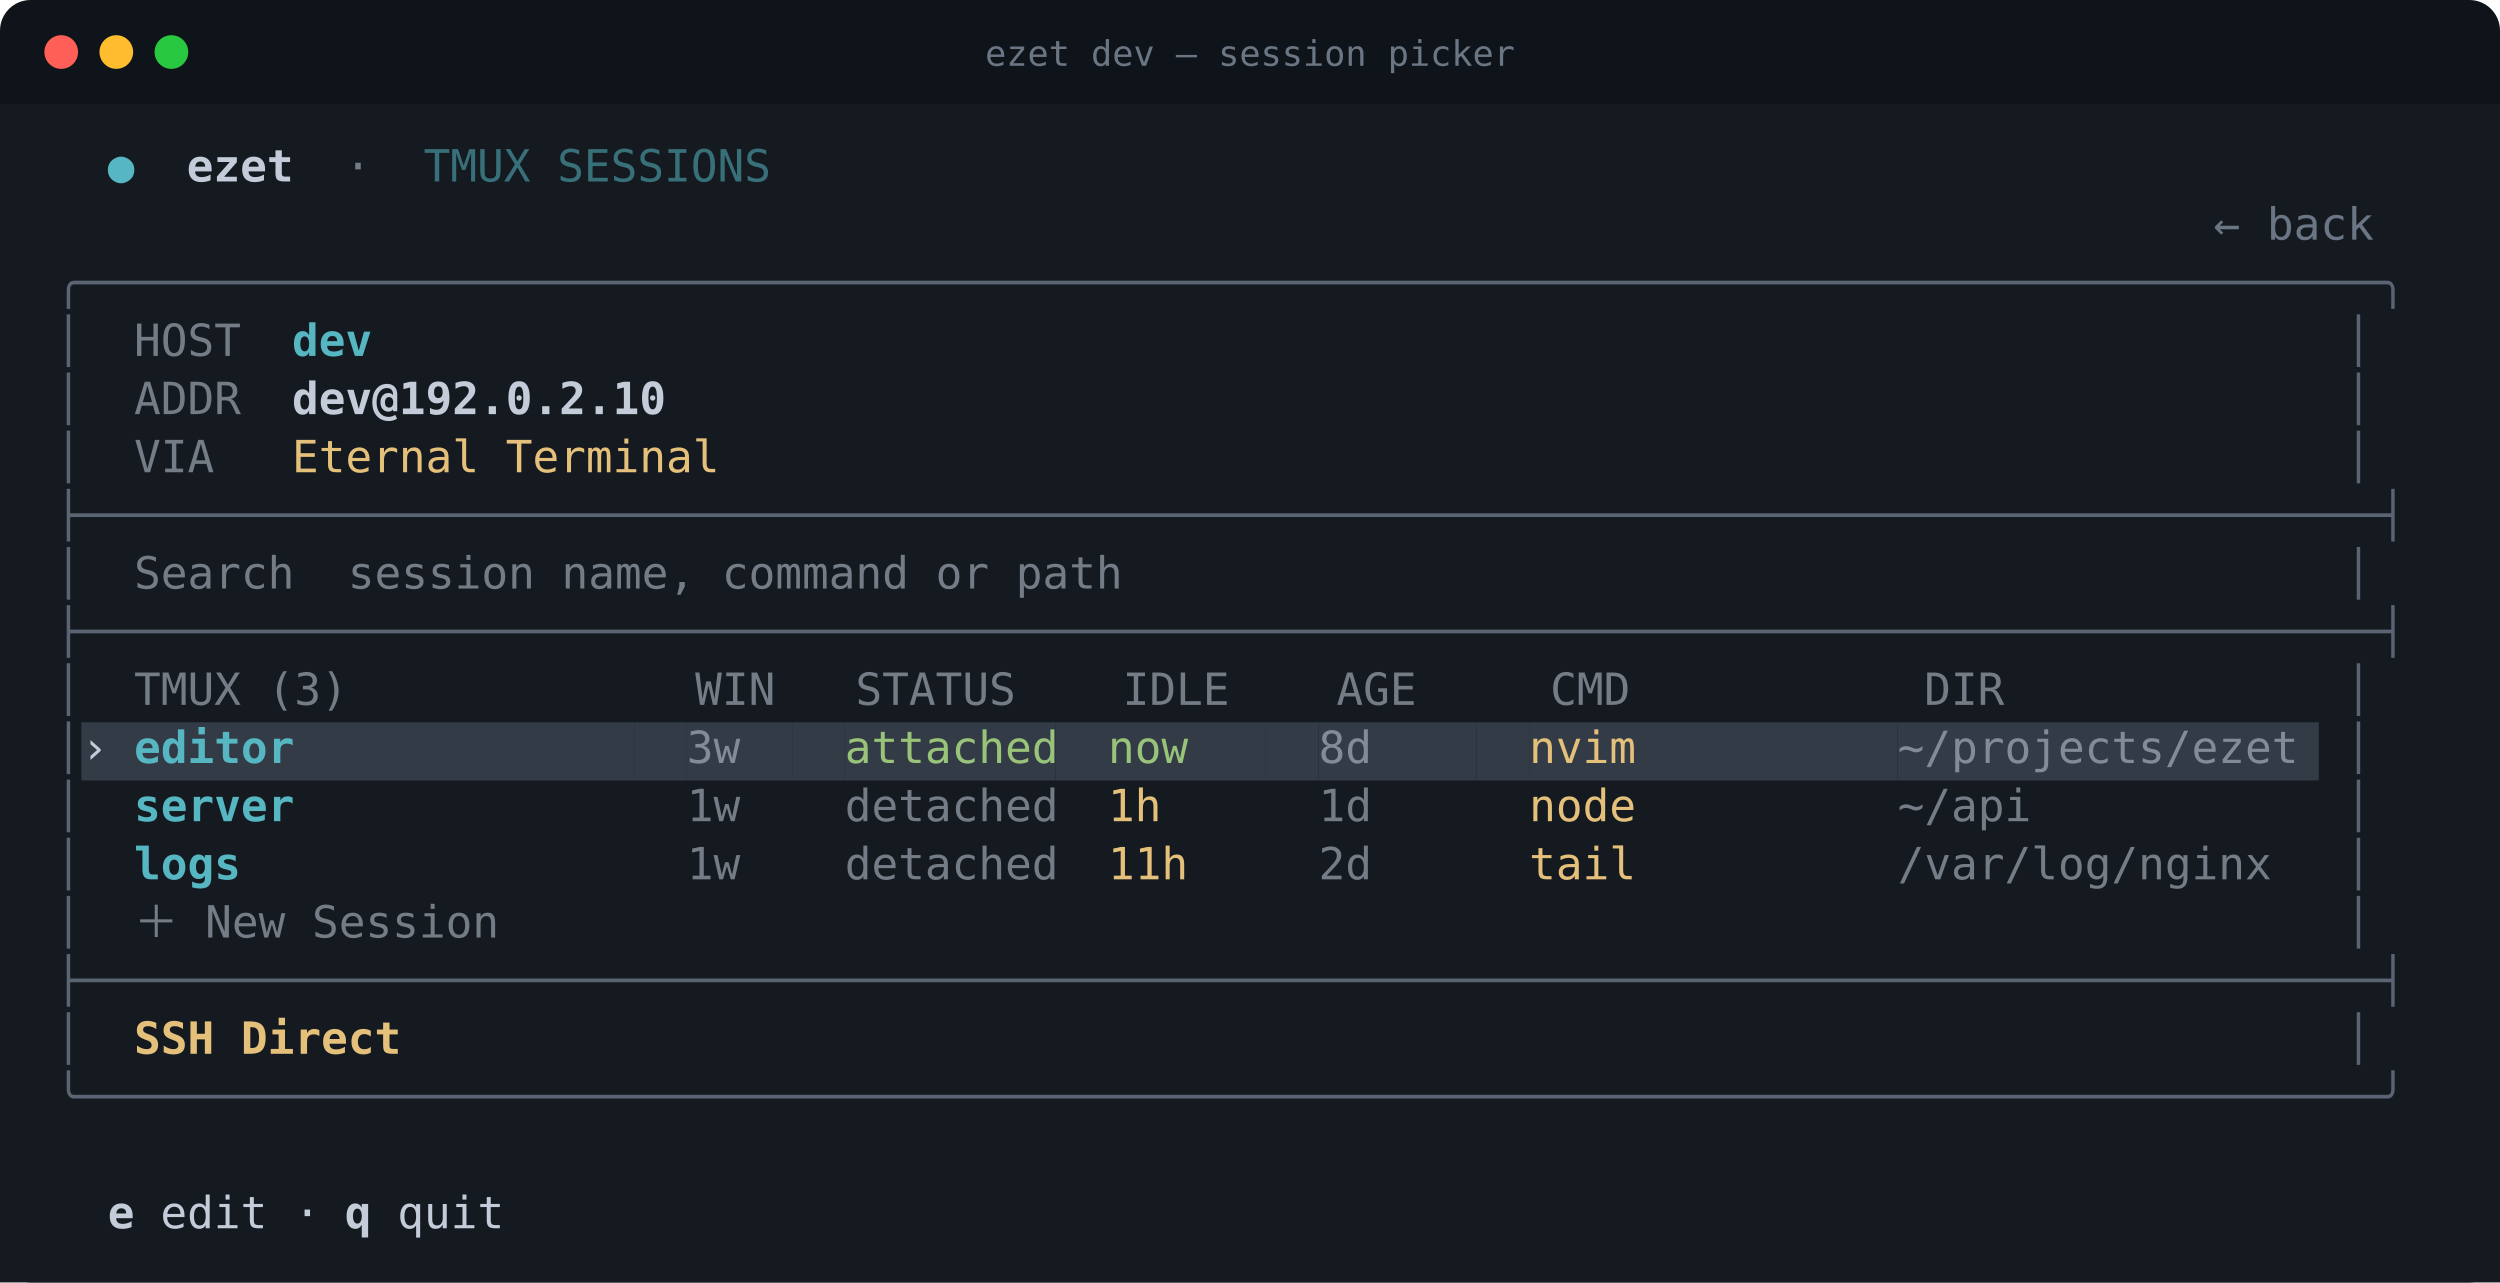
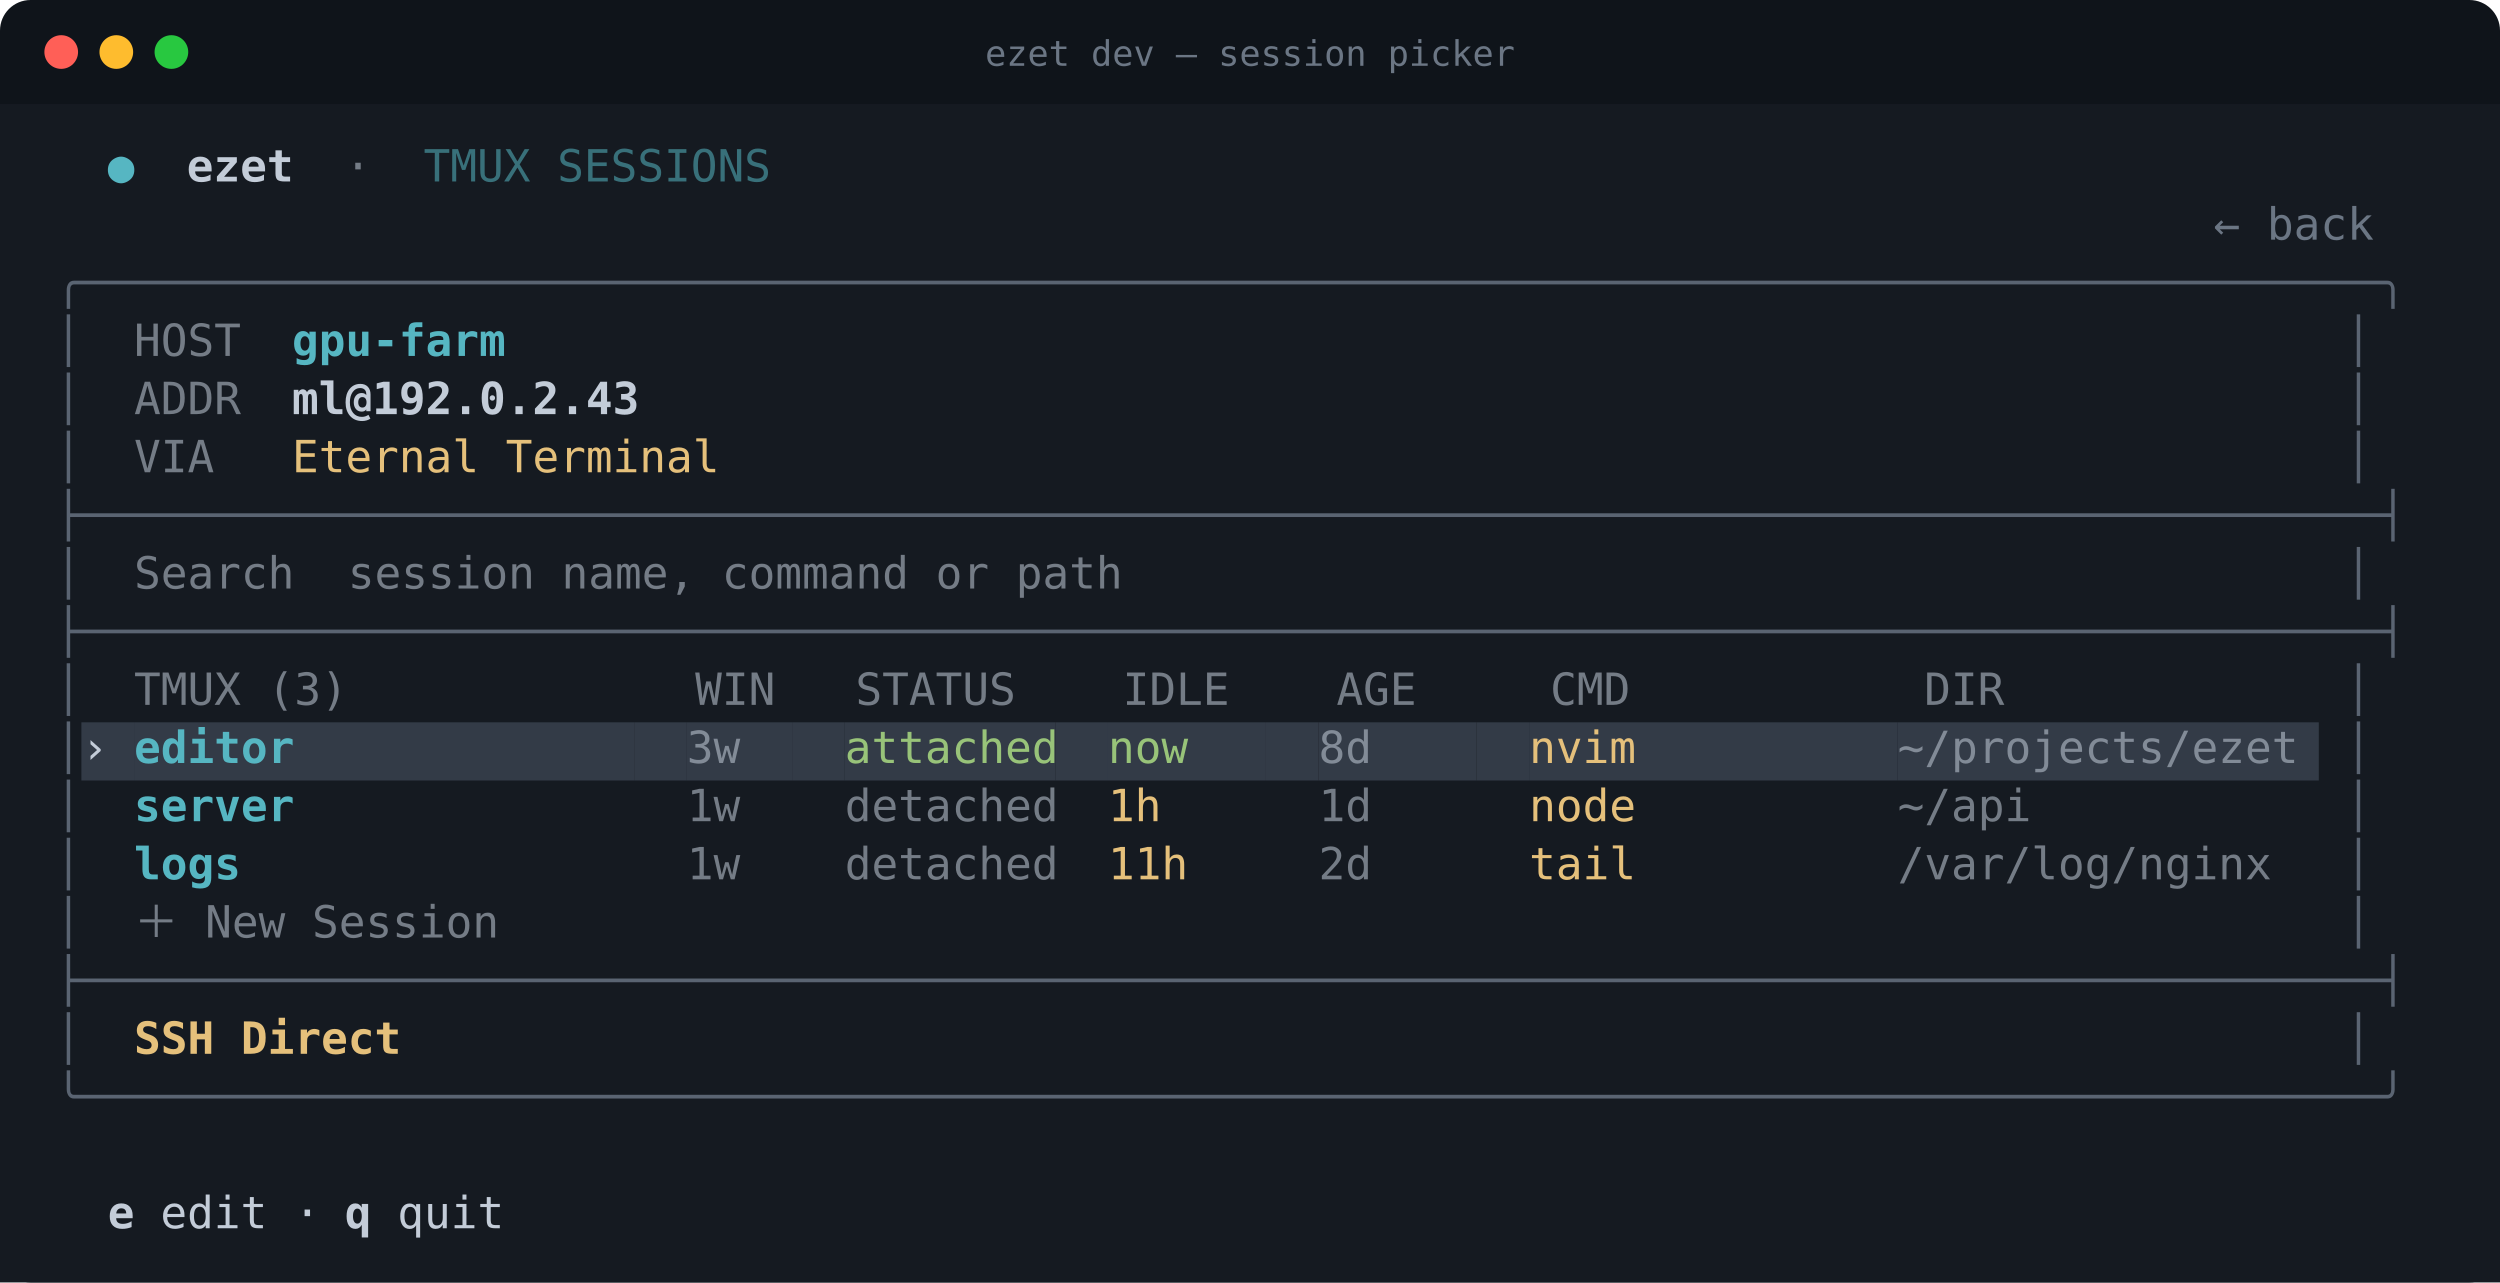
<svg xmlns="http://www.w3.org/2000/svg" width="816.8" height="419.0" viewBox="0 0 816.8 419.0" font-family="ui-monospace,SFMono-Regular,Menlo,Consolas,monospace" xml:space="preserve">
  <rect width="816.8" height="419.0" rx="10" fill="#0f141a" />
  <rect y="34.0" width="816.8" height="385.0" fill="#151a21" />
  <circle cx="20" cy="17" r="5.5" fill="#ff5f57" />
  <circle cx="38" cy="17" r="5.5" fill="#febc2e" />
  <circle cx="56" cy="17" r="5.5" fill="#28c840" />
  <text x="408.4" y="21.5" fill="#6b7684" font-size="11.5" text-anchor="middle">ezet dev — session picker</text>
  <rect x="26.6" y="236.0" width="17.2" height="19.0" fill="#333b47" />
  <rect x="43.8" y="236.0" width="163.4" height="19.0" fill="#333b47" />
  <rect x="207.2" y="236.0" width="17.2" height="19.0" fill="#333b47" />
  <rect x="224.4" y="236.0" width="34.4" height="19.0" fill="#333b47" />
  <rect x="258.8" y="236.0" width="17.2" height="19.0" fill="#333b47" />
  <rect x="276.0" y="236.0" width="68.8" height="19.0" fill="#333b47" />
  <rect x="344.8" y="236.0" width="17.2" height="19.0" fill="#333b47" />
  <rect x="362.0" y="236.0" width="51.6" height="19.0" fill="#333b47" />
  <rect x="413.6" y="236.0" width="17.2" height="19.0" fill="#333b47" />
  <rect x="430.8" y="236.0" width="51.6" height="19.0" fill="#333b47" />
  <rect x="482.4" y="236.0" width="17.2" height="19.0" fill="#333b47" />
  <rect x="499.6" y="236.0" width="103.2" height="19.0" fill="#333b47" />
  <rect x="602.8" y="236.0" width="17.2" height="19.0" fill="#333b47" />
  <rect x="620.0" y="236.0" width="137.6" height="19.0" fill="#333b47" />
  <text x="35.2" y="59.3" fill="#56b6c2" font-size="14.5" xml:space="preserve">●</text>
  <text x="61 69.6 78.2 86.8" y="59.3" fill="#c3ccd8" font-size="14.5" xml:space="preserve" font-weight="600">ezet</text>
  <text x="112.6" y="59.3" fill="#c3ccd8" font-size="14.5" xml:space="preserve" opacity="0.55">·</text>
  <text x="138.4 147 155.6 164.2 172.8 181.4 190 198.6 207.2 215.8 224.4 233 241.6" y="59.3" fill="#56b6c2" font-size="14.5" xml:space="preserve" opacity="0.55">TMUX SESSIONS</text>
  <text x="723.2 731.8 740.4 749 757.6 766.2" y="78.3" fill="#6b7684" font-size="14.5" xml:space="preserve">← back</text>
  <text x="18 26.6 35.2 43.8 52.4 61 69.6 78.2 86.8 95.4 104 112.6 121.2 129.8 138.4 147 155.6 164.2 172.8 181.4 190 198.6 207.2 215.8 224.4 233 241.6 250.2 258.8 267.4 276 284.6 293.2 301.8 310.4 319 327.6 336.2 344.8 353.4 362 370.6 379.2 387.8 396.4 405 413.6 422.2 430.8 439.4 448 456.6 465.2 473.8 482.4 491 499.6 508.2 516.8 525.4 534 542.6 551.2 559.8 568.4 577 585.6 594.2 602.8 611.4 620 628.6 637.2 645.8 654.4 663 671.6 680.2 688.8 697.4 706 714.6 723.2 731.8 740.4 749 757.6 766.2" y="97.3" fill="#5a6472" font-size="14.5" xml:space="preserve">╭──────────────────────────────────────────────────────────────────────────────────────╮</text>
  <text x="18" y="116.3" fill="#5a6472" font-size="14.5" xml:space="preserve">│</text>
  <text x="43.8 52.4 61 69.6" y="116.3" fill="#c3ccd8" font-size="14.5" xml:space="preserve" opacity="0.55">HOST</text>
-   <text x="95.4 104 112.6" y="116.3" fill="#56b6c2" font-size="14.5" xml:space="preserve" font-weight="600">dev</text>
+   <text x="95.4 104 112.6 121.2 129.8 138.4 147 155.6" y="116.3" fill="#56b6c2" font-size="14.5" xml:space="preserve" font-weight="600">gpu-farm</text>
  <text x="766.2" y="116.3" fill="#5a6472" font-size="14.5" xml:space="preserve">│</text>
  <text x="18" y="135.3" fill="#5a6472" font-size="14.5" xml:space="preserve">│</text>
  <text x="43.8 52.4 61 69.6" y="135.3" fill="#c3ccd8" font-size="14.5" xml:space="preserve" opacity="0.55">ADDR</text>
-   <text x="95.4 104 112.6 121.2 129.8 138.4 147 155.6 164.2 172.8 181.4 190 198.6 207.2" y="135.3" fill="#c3ccd8" font-size="14.5" xml:space="preserve" font-weight="600">dev@192.0.2.10</text>
+   <text x="95.4 104 112.6 121.2 129.8 138.4 147 155.6 164.2 172.8 181.4 190 198.6" y="135.3" fill="#c3ccd8" font-size="14.5" xml:space="preserve" font-weight="600">ml@192.0.2.43</text>
  <text x="766.2" y="135.3" fill="#5a6472" font-size="14.5" xml:space="preserve">│</text>
  <text x="18" y="154.3" fill="#5a6472" font-size="14.5" xml:space="preserve">│</text>
  <text x="43.8 52.4 61" y="154.3" fill="#c3ccd8" font-size="14.5" xml:space="preserve" opacity="0.55">VIA</text>
  <text x="95.4 104 112.6 121.2 129.8 138.4 147 155.6 164.2 172.8 181.4 190 198.6 207.2 215.8 224.4" y="154.3" fill="#e5c07b" font-size="14.5" xml:space="preserve">Eternal Terminal</text>
  <text x="766.2" y="154.3" fill="#5a6472" font-size="14.5" xml:space="preserve">│</text>
  <text x="18 26.6 35.2 43.8 52.4 61 69.6 78.2 86.8 95.4 104 112.6 121.2 129.8 138.4 147 155.6 164.2 172.8 181.4 190 198.6 207.2 215.8 224.4 233 241.6 250.2 258.8 267.4 276 284.6 293.2 301.8 310.4 319 327.6 336.2 344.8 353.4 362 370.6 379.2 387.8 396.4 405 413.6 422.2 430.8 439.4 448 456.6 465.2 473.8 482.4 491 499.6 508.2 516.8 525.4 534 542.6 551.2 559.8 568.4 577 585.6 594.2 602.8 611.4 620 628.6 637.2 645.8 654.4 663 671.6 680.2 688.8 697.4 706 714.6 723.2 731.8 740.4 749 757.6 766.2" y="173.3" fill="#5a6472" font-size="14.5" xml:space="preserve">├──────────────────────────────────────────────────────────────────────────────────────┤</text>
  <text x="18" y="192.3" fill="#5a6472" font-size="14.5" xml:space="preserve">│</text>
  <text x="43.8 52.4 61 69.6 78.2 86.8 95.4 104 112.6 121.2 129.8 138.4 147 155.6 164.2 172.8 181.4 190 198.6 207.2 215.8 224.4 233 241.6 250.2 258.8 267.4 276 284.6 293.2 301.8 310.4 319 327.6 336.2 344.8 353.4" y="192.3" fill="#c3ccd8" font-size="14.5" xml:space="preserve" opacity="0.55">Search  session name, command or path</text>
  <text x="766.2" y="192.3" fill="#5a6472" font-size="14.5" xml:space="preserve">│</text>
  <text x="18 26.6 35.2 43.8 52.4 61 69.6 78.2 86.8 95.4 104 112.6 121.2 129.8 138.4 147 155.6 164.2 172.8 181.4 190 198.6 207.2 215.8 224.4 233 241.6 250.2 258.8 267.4 276 284.6 293.2 301.8 310.4 319 327.6 336.2 344.8 353.4 362 370.6 379.2 387.8 396.4 405 413.6 422.2 430.8 439.4 448 456.6 465.2 473.8 482.4 491 499.6 508.2 516.8 525.4 534 542.6 551.2 559.8 568.4 577 585.6 594.2 602.8 611.4 620 628.6 637.2 645.8 654.4 663 671.6 680.2 688.8 697.4 706 714.6 723.2 731.8 740.4 749 757.6 766.2" y="211.3" fill="#5a6472" font-size="14.5" xml:space="preserve">├──────────────────────────────────────────────────────────────────────────────────────┤</text>
  <text x="18" y="230.3" fill="#5a6472" font-size="14.5" xml:space="preserve">│</text>
  <text x="43.8 52.4 61 69.6 78.2 86.8 95.4 104 112.6 121.2 129.8 138.4 147 155.6 164.2 172.8 181.4 190 198.6 207.2 215.8 224.4 233 241.6 250.2 258.8 267.4 276 284.6 293.2 301.8 310.4 319 327.6 336.2 344.8 353.4 362 370.6 379.2 387.8 396.4 405 413.6 422.2 430.8 439.4 448 456.6 465.2 473.8 482.4 491 499.6 508.2 516.8 525.4 534 542.6 551.2 559.8 568.4 577 585.6 594.2 602.8 611.4 620 628.6 637.2" y="230.3" fill="#c3ccd8" font-size="14.5" xml:space="preserve" opacity="0.55">TMUX (3)             WIN   STATUS    IDLE    AGE     CMD           DIR</text>
  <text x="766.2" y="230.3" fill="#5a6472" font-size="14.5" xml:space="preserve">│</text>
  <text x="18" y="249.3" fill="#5a6472" font-size="14.5" xml:space="preserve">│</text>
  <text x="26.6" y="249.3" fill="#c3ccd8" font-size="14.5" xml:space="preserve">›</text>
  <text x="43.8 52.4 61 69.6 78.2 86.8" y="249.3" fill="#56b6c2" font-size="14.5" xml:space="preserve" font-weight="600">editor</text>
  <text x="224.4 233" y="249.3" fill="#c3ccd8" font-size="14.5" xml:space="preserve" opacity="0.55">3w</text>
  <text x="276 284.6 293.2 301.8 310.4 319 327.6 336.2" y="249.3" fill="#98c379" font-size="14.5" xml:space="preserve">attached</text>
  <text x="362 370.6 379.2" y="249.3" fill="#98c379" font-size="14.5" xml:space="preserve">now</text>
  <text x="430.8 439.4" y="249.3" fill="#c3ccd8" font-size="14.5" xml:space="preserve" opacity="0.55">8d</text>
  <text x="499.6 508.2 516.8 525.4" y="249.3" fill="#e5c07b" font-size="14.5" xml:space="preserve">nvim</text>
  <text x="620 628.6 637.2 645.8 654.4 663 671.6 680.2 688.8 697.4 706 714.6 723.2 731.8 740.4" y="249.3" fill="#c3ccd8" font-size="14.5" xml:space="preserve" opacity="0.55">~/projects/ezet</text>
  <text x="766.2" y="249.3" fill="#5a6472" font-size="14.5" xml:space="preserve">│</text>
  <text x="18" y="268.3" fill="#5a6472" font-size="14.5" xml:space="preserve">│</text>
  <text x="43.8 52.4 61 69.6 78.2 86.8" y="268.3" fill="#56b6c2" font-size="14.5" xml:space="preserve" font-weight="600">server</text>
  <text x="224.4 233" y="268.3" fill="#c3ccd8" font-size="14.5" xml:space="preserve" opacity="0.55">1w</text>
  <text x="276 284.6 293.2 301.8 310.4 319 327.6 336.2" y="268.3" fill="#c3ccd8" font-size="14.5" xml:space="preserve" opacity="0.55">detached</text>
  <text x="362 370.6" y="268.3" fill="#e5c07b" font-size="14.5" xml:space="preserve">1h</text>
  <text x="430.8 439.4" y="268.3" fill="#c3ccd8" font-size="14.5" xml:space="preserve" opacity="0.55">1d</text>
  <text x="499.6 508.2 516.8 525.4" y="268.3" fill="#e5c07b" font-size="14.5" xml:space="preserve">node</text>
  <text x="620 628.6 637.2 645.8 654.4" y="268.3" fill="#c3ccd8" font-size="14.5" xml:space="preserve" opacity="0.55">~/api</text>
  <text x="766.2" y="268.3" fill="#5a6472" font-size="14.5" xml:space="preserve">│</text>
  <text x="18" y="287.3" fill="#5a6472" font-size="14.5" xml:space="preserve">│</text>
  <text x="43.8 52.4 61 69.6" y="287.3" fill="#56b6c2" font-size="14.5" xml:space="preserve" font-weight="600">logs</text>
  <text x="224.4 233" y="287.3" fill="#c3ccd8" font-size="14.5" xml:space="preserve" opacity="0.55">1w</text>
  <text x="276 284.6 293.2 301.8 310.4 319 327.6 336.2" y="287.3" fill="#c3ccd8" font-size="14.5" xml:space="preserve" opacity="0.55">detached</text>
  <text x="362 370.6 379.2" y="287.3" fill="#e5c07b" font-size="14.5" xml:space="preserve">11h</text>
  <text x="430.8 439.4" y="287.3" fill="#c3ccd8" font-size="14.5" xml:space="preserve" opacity="0.55">2d</text>
  <text x="499.6 508.2 516.8 525.4" y="287.3" fill="#e5c07b" font-size="14.5" xml:space="preserve">tail</text>
  <text x="620 628.6 637.2 645.8 654.4 663 671.6 680.2 688.8 697.4 706 714.6 723.2 731.8" y="287.3" fill="#c3ccd8" font-size="14.5" xml:space="preserve" opacity="0.55">/var/log/nginx</text>
  <text x="766.2" y="287.3" fill="#5a6472" font-size="14.5" xml:space="preserve">│</text>
  <text x="18" y="306.3" fill="#5a6472" font-size="14.5" xml:space="preserve">│</text>
  <text x="43.8 61 69.6 78.2 86.8 95.4 104 112.6 121.2 129.8 138.4 147 155.6" y="306.3" fill="#c3ccd8" font-size="14.5" xml:space="preserve" opacity="0.55">＋ New Session</text>
  <text x="766.2" y="306.3" fill="#5a6472" font-size="14.5" xml:space="preserve">│</text>
  <text x="18 26.6 35.2 43.8 52.4 61 69.6 78.2 86.8 95.4 104 112.6 121.2 129.8 138.4 147 155.6 164.2 172.8 181.4 190 198.6 207.2 215.8 224.4 233 241.6 250.2 258.8 267.4 276 284.6 293.2 301.8 310.4 319 327.6 336.2 344.8 353.4 362 370.6 379.2 387.8 396.4 405 413.6 422.2 430.8 439.4 448 456.6 465.2 473.8 482.4 491 499.6 508.2 516.8 525.4 534 542.6 551.2 559.8 568.4 577 585.6 594.2 602.8 611.4 620 628.6 637.2 645.8 654.4 663 671.6 680.2 688.8 697.4 706 714.6 723.2 731.8 740.4 749 757.6 766.2" y="325.3" fill="#5a6472" font-size="14.5" xml:space="preserve">├──────────────────────────────────────────────────────────────────────────────────────┤</text>
  <text x="18" y="344.3" fill="#5a6472" font-size="14.5" xml:space="preserve">│</text>
  <text x="43.8 52.4 61 69.6 78.2 86.8 95.4 104 112.6 121.2" y="344.3" fill="#e5c07b" font-size="14.5" xml:space="preserve" font-weight="600">SSH Direct</text>
  <text x="766.2" y="344.3" fill="#5a6472" font-size="14.5" xml:space="preserve">│</text>
  <text x="18 26.6 35.2 43.8 52.4 61 69.6 78.2 86.8 95.4 104 112.6 121.2 129.8 138.4 147 155.6 164.2 172.8 181.4 190 198.6 207.2 215.8 224.4 233 241.6 250.2 258.8 267.4 276 284.6 293.2 301.8 310.4 319 327.6 336.2 344.8 353.4 362 370.6 379.2 387.8 396.4 405 413.6 422.2 430.8 439.4 448 456.6 465.2 473.8 482.4 491 499.6 508.2 516.8 525.4 534 542.6 551.2 559.8 568.4 577 585.6 594.2 602.8 611.4 620 628.6 637.2 645.8 654.4 663 671.6 680.2 688.8 697.4 706 714.6 723.2 731.8 740.4 749 757.6 766.2" y="363.3" fill="#5a6472" font-size="14.5" xml:space="preserve">╰──────────────────────────────────────────────────────────────────────────────────────╯</text>
  <text x="35.2" y="401.3" fill="#c3ccd8" font-size="14.5" xml:space="preserve" font-weight="600">e</text>
  <text x="52.4 61 69.6 78.2 86.8 95.4" y="401.3" fill="#c3ccd8" font-size="14.5" xml:space="preserve">edit ·</text>
  <text x="112.6" y="401.3" fill="#c3ccd8" font-size="14.5" xml:space="preserve" font-weight="600">q</text>
  <text x="129.8 138.4 147 155.6" y="401.3" fill="#c3ccd8" font-size="14.5" xml:space="preserve">quit</text>
</svg>
